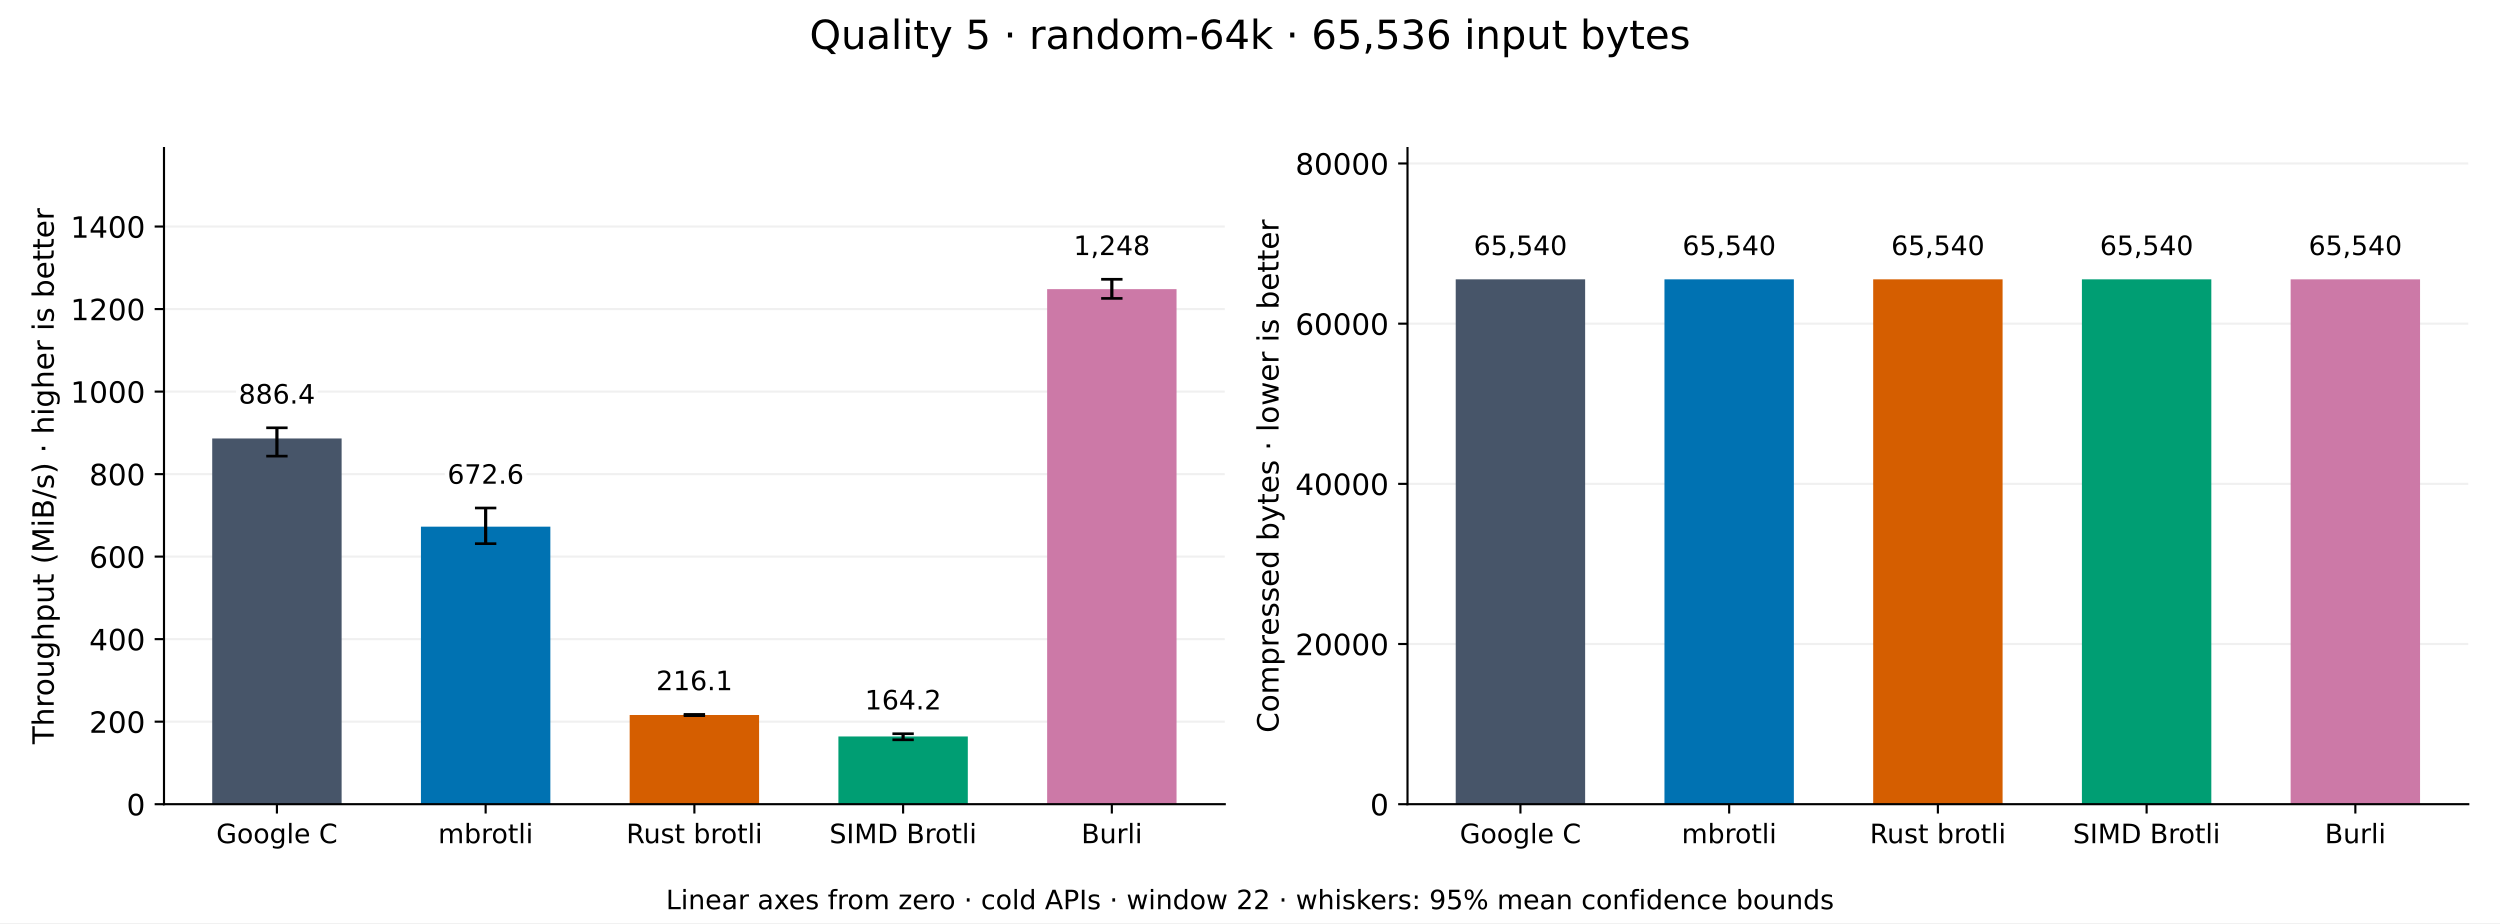
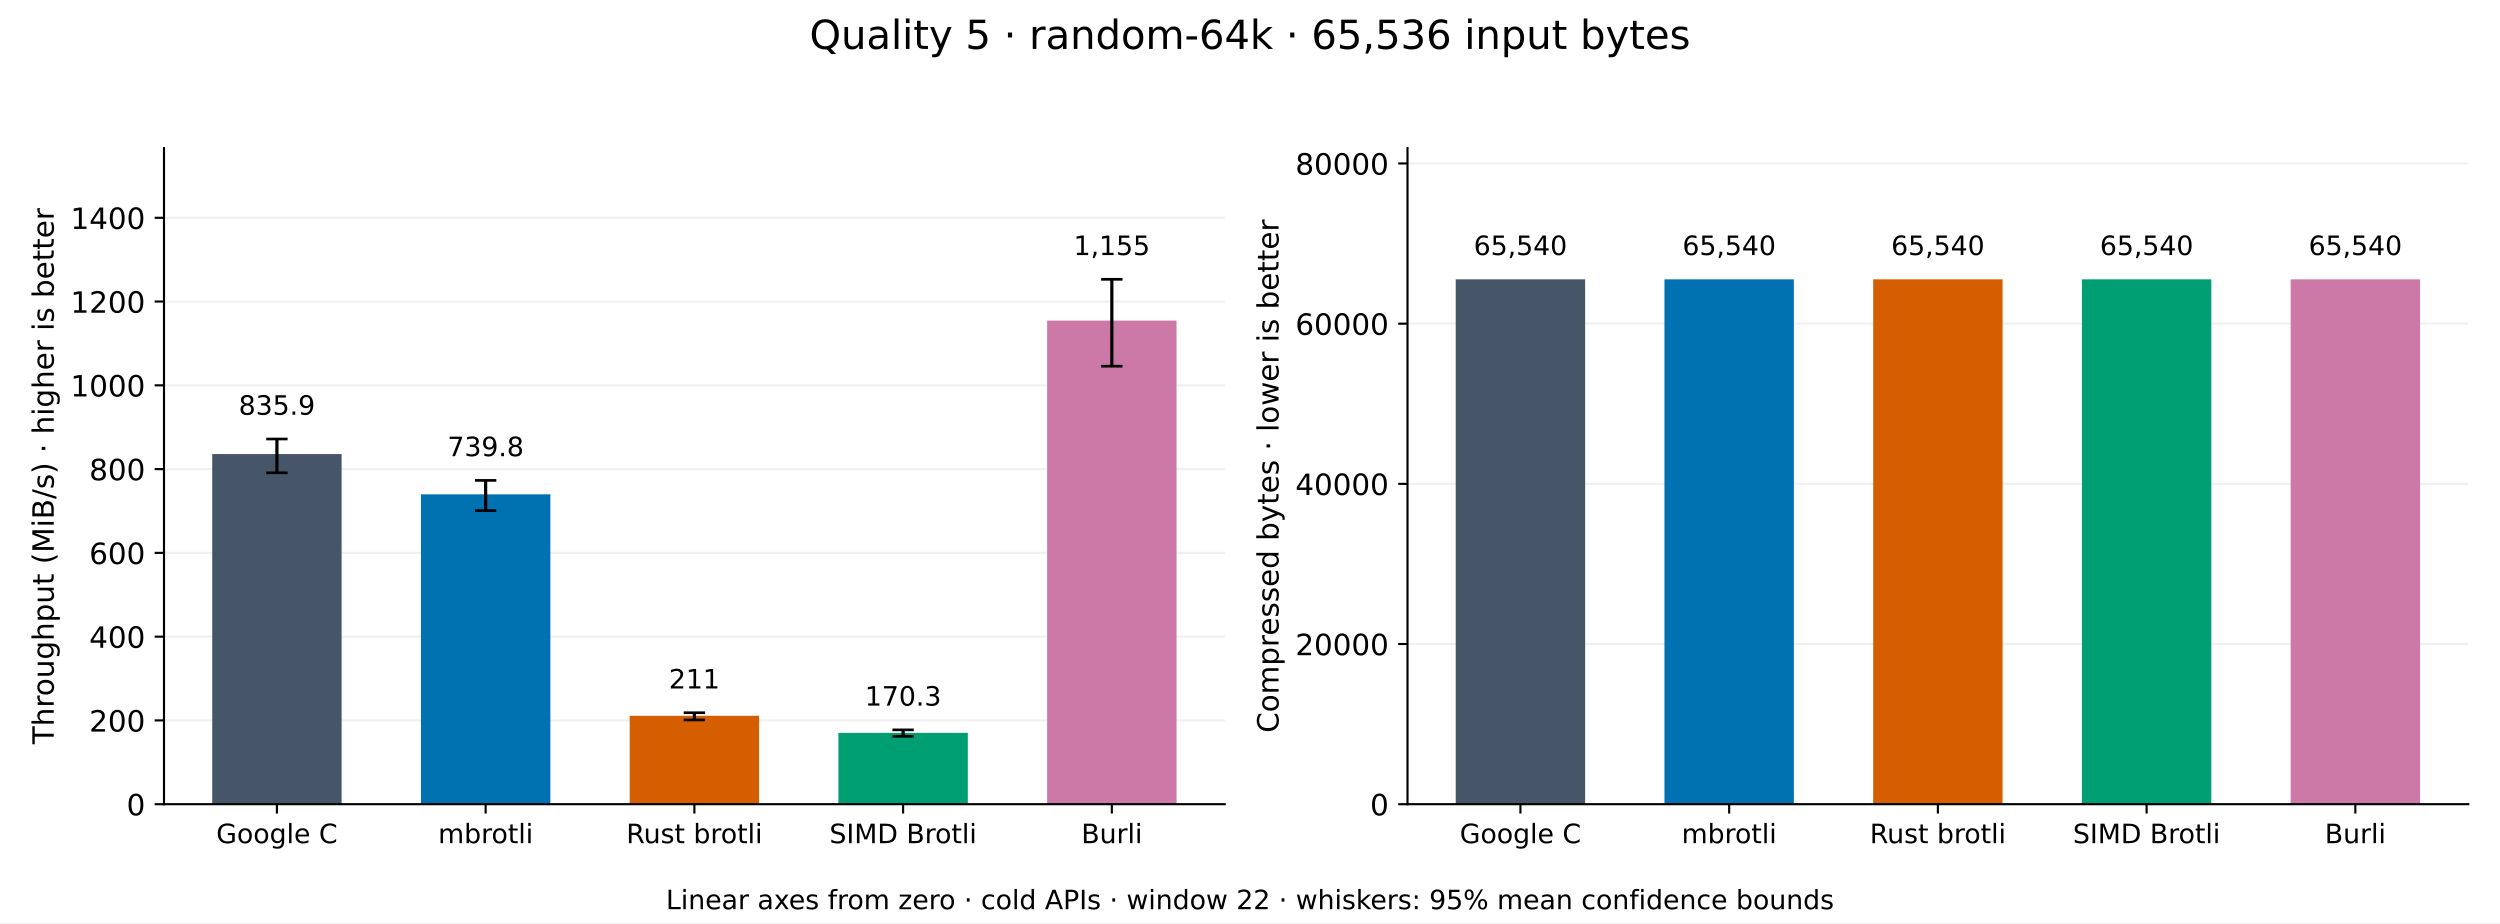
<svg xmlns="http://www.w3.org/2000/svg" xmlns:xlink="http://www.w3.org/1999/xlink" width="936pt" height="345.6pt" viewBox="0 0 936 345.6" version="1.1">
  <defs>
    <style type="text/css">*{stroke-linejoin: round; stroke-linecap: butt}</style>
  </defs>
  <g id="figure_1">
    <g id="patch_1">
      <path d="M 0 345.6 L 936 345.6 L 936 0 L 0 0 z " style="fill: #ffffff" />
    </g>
    <g id="axes_1">
      <g id="patch_2">
        <path d="M 61.4 301.088 L 458.55 301.088 L 458.55 55.44 L 61.4 55.44 z " style="fill: #ffffff" />
      </g>
      <g id="matplotlib.axis_1">
        <g id="xtick_1">
          <g id="line2d_1">
            <defs>
              <path id="m3d63aaa0ea" d="M 0 0 L 0 3.5 " style="stroke: #000000; stroke-width: 0.8" />
            </defs>
            <g>
              <use xlink:href="#m3d63aaa0ea" x="103.678" y="301.088" style="stroke: #000000; stroke-width: 0.8" />
            </g>
          </g>
          <g id="text_1">
            <text style="font-size: 10px; font-family: 'DejaVu Sans', 'Bitstream Vera Sans', 'Computer Modern Sans Serif', 'Lucida Grande', 'Verdana', 'Geneva', 'Lucid', 'Arial', 'Helvetica', 'Avant Garde', sans-serif; text-anchor: middle" x="103.678" y="315.686" transform="rotate(-0 103.6783 315.6864)">Google C</text>
          </g>
        </g>
        <g id="xtick_2">
          <g id="line2d_2">
            <g>
              <use xlink:href="#m3d63aaa0ea" x="181.827" y="301.088" style="stroke: #000000; stroke-width: 0.8" />
            </g>
          </g>
          <g id="text_2">
            <text style="font-size: 10px; font-family: 'DejaVu Sans', 'Bitstream Vera Sans', 'Computer Modern Sans Serif', 'Lucida Grande', 'Verdana', 'Geneva', 'Lucid', 'Arial', 'Helvetica', 'Avant Garde', sans-serif; text-anchor: middle" x="181.827" y="315.686" transform="rotate(-0 181.8266 315.6864)">mbrotli</text>
          </g>
        </g>
        <g id="xtick_3">
          <g id="line2d_3">
            <g>
              <use xlink:href="#m3d63aaa0ea" x="259.975" y="301.088" style="stroke: #000000; stroke-width: 0.8" />
            </g>
          </g>
          <g id="text_3">
            <text style="font-size: 10px; font-family: 'DejaVu Sans', 'Bitstream Vera Sans', 'Computer Modern Sans Serif', 'Lucida Grande', 'Verdana', 'Geneva', 'Lucid', 'Arial', 'Helvetica', 'Avant Garde', sans-serif; text-anchor: middle" x="259.975" y="315.686" transform="rotate(-0 259.975 315.6864)">Rust brotli</text>
          </g>
        </g>
        <g id="xtick_4">
          <g id="line2d_4">
            <g>
              <use xlink:href="#m3d63aaa0ea" x="338.123" y="301.088" style="stroke: #000000; stroke-width: 0.8" />
            </g>
          </g>
          <g id="text_4">
            <text style="font-size: 10px; font-family: 'DejaVu Sans', 'Bitstream Vera Sans', 'Computer Modern Sans Serif', 'Lucida Grande', 'Verdana', 'Geneva', 'Lucid', 'Arial', 'Helvetica', 'Avant Garde', sans-serif; text-anchor: middle" x="338.123" y="315.686" transform="rotate(-0 338.1234 315.6864)">SIMD Brotli</text>
          </g>
        </g>
        <g id="xtick_5">
          <g id="line2d_5">
            <g>
              <use xlink:href="#m3d63aaa0ea" x="416.272" y="301.088" style="stroke: #000000; stroke-width: 0.8" />
            </g>
          </g>
          <g id="text_5">
            <text style="font-size: 10px; font-family: 'DejaVu Sans', 'Bitstream Vera Sans', 'Computer Modern Sans Serif', 'Lucida Grande', 'Verdana', 'Geneva', 'Lucid', 'Arial', 'Helvetica', 'Avant Garde', sans-serif; text-anchor: middle" x="416.272" y="315.686" transform="rotate(-0 416.2717 315.6864)">Burli</text>
          </g>
        </g>
      </g>
      <g id="matplotlib.axis_2">
        <g id="ytick_1">
          <g id="line2d_6">
            <path d="M 61.4 301.088 L 458.55 301.088 " clip-path="url(#pb5c1105c56)" style="fill: none; stroke: #b0b0b0; stroke-opacity: 0.18; stroke-width: 0.8; stroke-linecap: square" />
          </g>
          <g id="line2d_7">
            <defs>
              <path id="mb6c034703b" d="M 0 0 L -3.5 0 " style="stroke: #000000; stroke-width: 0.8" />
            </defs>
            <g>
              <use xlink:href="#mb6c034703b" x="61.4" y="301.088" style="stroke: #000000; stroke-width: 0.8" />
            </g>
          </g>
          <g id="text_6">
            <text style="font-size: 11px; font-family: 'DejaVu Sans', 'Bitstream Vera Sans', 'Computer Modern Sans Serif', 'Lucida Grande', 'Verdana', 'Geneva', 'Lucid', 'Arial', 'Helvetica', 'Avant Garde', sans-serif; text-anchor: end" x="54.4" y="305.267" transform="rotate(-0 54.4 305.2671)">0</text>
          </g>
        </g>
        <g id="ytick_2">
          <g id="line2d_8">
-             <path d="M 61.4 270.192 L 458.55 270.192 " clip-path="url(#pb5c1105c56)" style="fill: none; stroke: #b0b0b0; stroke-opacity: 0.18; stroke-width: 0.8; stroke-linecap: square" />
+             <path d="M 61.4 269.724 L 458.55 269.724 " clip-path="url(#pb5c1105c56)" style="fill: none; stroke: #b0b0b0; stroke-opacity: 0.18; stroke-width: 0.8; stroke-linecap: square" />
          </g>
          <g id="line2d_9">
            <g>
-               <use xlink:href="#mb6c034703b" x="61.4" y="270.192" style="stroke: #000000; stroke-width: 0.8" />
+               <use xlink:href="#mb6c034703b" x="61.4" y="269.724" style="stroke: #000000; stroke-width: 0.8" />
            </g>
          </g>
          <g id="text_7">
-             <text style="font-size: 11px; font-family: 'DejaVu Sans', 'Bitstream Vera Sans', 'Computer Modern Sans Serif', 'Lucida Grande', 'Verdana', 'Geneva', 'Lucid', 'Arial', 'Helvetica', 'Avant Garde', sans-serif; text-anchor: end" x="54.4" y="274.372" transform="rotate(-0 54.4 274.3716)">200</text>
+             <text style="font-size: 11px; font-family: 'DejaVu Sans', 'Bitstream Vera Sans', 'Computer Modern Sans Serif', 'Lucida Grande', 'Verdana', 'Geneva', 'Lucid', 'Arial', 'Helvetica', 'Avant Garde', sans-serif; text-anchor: end" x="54.4" y="273.903" transform="rotate(-0 54.4 273.9028)">200</text>
          </g>
        </g>
        <g id="ytick_3">
          <g id="line2d_10">
-             <path d="M 61.4 239.297 L 458.55 239.297 " clip-path="url(#pb5c1105c56)" style="fill: none; stroke: #b0b0b0; stroke-opacity: 0.18; stroke-width: 0.8; stroke-linecap: square" />
+             <path d="M 61.4 238.359 L 458.55 238.359 " clip-path="url(#pb5c1105c56)" style="fill: none; stroke: #b0b0b0; stroke-opacity: 0.18; stroke-width: 0.8; stroke-linecap: square" />
          </g>
          <g id="line2d_11">
            <g>
-               <use xlink:href="#mb6c034703b" x="61.4" y="239.297" style="stroke: #000000; stroke-width: 0.8" />
+               <use xlink:href="#mb6c034703b" x="61.4" y="238.359" style="stroke: #000000; stroke-width: 0.8" />
            </g>
          </g>
          <g id="text_8">
-             <text style="font-size: 11px; font-family: 'DejaVu Sans', 'Bitstream Vera Sans', 'Computer Modern Sans Serif', 'Lucida Grande', 'Verdana', 'Geneva', 'Lucid', 'Arial', 'Helvetica', 'Avant Garde', sans-serif; text-anchor: end" x="54.4" y="243.476" transform="rotate(-0 54.4 243.4761)">400</text>
+             <text style="font-size: 11px; font-family: 'DejaVu Sans', 'Bitstream Vera Sans', 'Computer Modern Sans Serif', 'Lucida Grande', 'Verdana', 'Geneva', 'Lucid', 'Arial', 'Helvetica', 'Avant Garde', sans-serif; text-anchor: end" x="54.4" y="242.539" transform="rotate(-0 54.4 242.5385)">400</text>
          </g>
        </g>
        <g id="ytick_4">
          <g id="line2d_12">
-             <path d="M 61.4 208.401 L 458.55 208.401 " clip-path="url(#pb5c1105c56)" style="fill: none; stroke: #b0b0b0; stroke-opacity: 0.18; stroke-width: 0.8; stroke-linecap: square" />
+             <path d="M 61.4 206.995 L 458.55 206.995 " clip-path="url(#pb5c1105c56)" style="fill: none; stroke: #b0b0b0; stroke-opacity: 0.18; stroke-width: 0.8; stroke-linecap: square" />
          </g>
          <g id="line2d_13">
            <g>
-               <use xlink:href="#mb6c034703b" x="61.4" y="208.401" style="stroke: #000000; stroke-width: 0.8" />
+               <use xlink:href="#mb6c034703b" x="61.4" y="206.995" style="stroke: #000000; stroke-width: 0.8" />
            </g>
          </g>
          <g id="text_9">
-             <text style="font-size: 11px; font-family: 'DejaVu Sans', 'Bitstream Vera Sans', 'Computer Modern Sans Serif', 'Lucida Grande', 'Verdana', 'Geneva', 'Lucid', 'Arial', 'Helvetica', 'Avant Garde', sans-serif; text-anchor: end" x="54.4" y="212.581" transform="rotate(-0 54.4 212.5806)">600</text>
+             <text style="font-size: 11px; font-family: 'DejaVu Sans', 'Bitstream Vera Sans', 'Computer Modern Sans Serif', 'Lucida Grande', 'Verdana', 'Geneva', 'Lucid', 'Arial', 'Helvetica', 'Avant Garde', sans-serif; text-anchor: end" x="54.4" y="211.174" transform="rotate(-0 54.4 211.1742)">600</text>
          </g>
        </g>
        <g id="ytick_5">
          <g id="line2d_14">
-             <path d="M 61.4 177.506 L 458.55 177.506 " clip-path="url(#pb5c1105c56)" style="fill: none; stroke: #b0b0b0; stroke-opacity: 0.18; stroke-width: 0.8; stroke-linecap: square" />
+             <path d="M 61.4 175.631 L 458.55 175.631 " clip-path="url(#pb5c1105c56)" style="fill: none; stroke: #b0b0b0; stroke-opacity: 0.18; stroke-width: 0.8; stroke-linecap: square" />
          </g>
          <g id="line2d_15">
            <g>
-               <use xlink:href="#mb6c034703b" x="61.4" y="177.506" style="stroke: #000000; stroke-width: 0.8" />
+               <use xlink:href="#mb6c034703b" x="61.4" y="175.631" style="stroke: #000000; stroke-width: 0.8" />
            </g>
          </g>
          <g id="text_10">
-             <text style="font-size: 11px; font-family: 'DejaVu Sans', 'Bitstream Vera Sans', 'Computer Modern Sans Serif', 'Lucida Grande', 'Verdana', 'Geneva', 'Lucid', 'Arial', 'Helvetica', 'Avant Garde', sans-serif; text-anchor: end" x="54.4" y="181.685" transform="rotate(-0 54.4 181.6851)">800</text>
+             <text style="font-size: 11px; font-family: 'DejaVu Sans', 'Bitstream Vera Sans', 'Computer Modern Sans Serif', 'Lucida Grande', 'Verdana', 'Geneva', 'Lucid', 'Arial', 'Helvetica', 'Avant Garde', sans-serif; text-anchor: end" x="54.4" y="179.81" transform="rotate(-0 54.4 179.8099)">800</text>
          </g>
        </g>
        <g id="ytick_6">
          <g id="line2d_16">
-             <path d="M 61.4 146.61 L 458.55 146.61 " clip-path="url(#pb5c1105c56)" style="fill: none; stroke: #b0b0b0; stroke-opacity: 0.18; stroke-width: 0.8; stroke-linecap: square" />
+             <path d="M 61.4 144.266 L 458.55 144.266 " clip-path="url(#pb5c1105c56)" style="fill: none; stroke: #b0b0b0; stroke-opacity: 0.18; stroke-width: 0.8; stroke-linecap: square" />
          </g>
          <g id="line2d_17">
            <g>
-               <use xlink:href="#mb6c034703b" x="61.4" y="146.61" style="stroke: #000000; stroke-width: 0.8" />
+               <use xlink:href="#mb6c034703b" x="61.4" y="144.266" style="stroke: #000000; stroke-width: 0.8" />
            </g>
          </g>
          <g id="text_11">
-             <text style="font-size: 11px; font-family: 'DejaVu Sans', 'Bitstream Vera Sans', 'Computer Modern Sans Serif', 'Lucida Grande', 'Verdana', 'Geneva', 'Lucid', 'Arial', 'Helvetica', 'Avant Garde', sans-serif; text-anchor: end" x="54.4" y="150.79" transform="rotate(-0 54.4 150.7896)">1000</text>
+             <text style="font-size: 11px; font-family: 'DejaVu Sans', 'Bitstream Vera Sans', 'Computer Modern Sans Serif', 'Lucida Grande', 'Verdana', 'Geneva', 'Lucid', 'Arial', 'Helvetica', 'Avant Garde', sans-serif; text-anchor: end" x="54.4" y="148.446" transform="rotate(-0 54.4 148.4456)">1000</text>
          </g>
        </g>
        <g id="ytick_7">
          <g id="line2d_18">
-             <path d="M 61.4 115.715 L 458.55 115.715 " clip-path="url(#pb5c1105c56)" style="fill: none; stroke: #b0b0b0; stroke-opacity: 0.18; stroke-width: 0.8; stroke-linecap: square" />
+             <path d="M 61.4 112.902 L 458.55 112.902 " clip-path="url(#pb5c1105c56)" style="fill: none; stroke: #b0b0b0; stroke-opacity: 0.18; stroke-width: 0.8; stroke-linecap: square" />
          </g>
          <g id="line2d_19">
            <g>
-               <use xlink:href="#mb6c034703b" x="61.4" y="115.715" style="stroke: #000000; stroke-width: 0.8" />
+               <use xlink:href="#mb6c034703b" x="61.4" y="112.902" style="stroke: #000000; stroke-width: 0.8" />
            </g>
          </g>
          <g id="text_12">
-             <text style="font-size: 11px; font-family: 'DejaVu Sans', 'Bitstream Vera Sans', 'Computer Modern Sans Serif', 'Lucida Grande', 'Verdana', 'Geneva', 'Lucid', 'Arial', 'Helvetica', 'Avant Garde', sans-serif; text-anchor: end" x="54.4" y="119.894" transform="rotate(-0 54.4 119.8941)">1200</text>
+             <text style="font-size: 11px; font-family: 'DejaVu Sans', 'Bitstream Vera Sans', 'Computer Modern Sans Serif', 'Lucida Grande', 'Verdana', 'Geneva', 'Lucid', 'Arial', 'Helvetica', 'Avant Garde', sans-serif; text-anchor: end" x="54.4" y="117.081" transform="rotate(-0 54.4 117.0813)">1200</text>
          </g>
        </g>
        <g id="ytick_8">
          <g id="line2d_20">
-             <path d="M 61.4 84.819 L 458.55 84.819 " clip-path="url(#pb5c1105c56)" style="fill: none; stroke: #b0b0b0; stroke-opacity: 0.18; stroke-width: 0.8; stroke-linecap: square" />
+             <path d="M 61.4 81.538 L 458.55 81.538 " clip-path="url(#pb5c1105c56)" style="fill: none; stroke: #b0b0b0; stroke-opacity: 0.18; stroke-width: 0.8; stroke-linecap: square" />
          </g>
          <g id="line2d_21">
            <g>
-               <use xlink:href="#mb6c034703b" x="61.4" y="84.819" style="stroke: #000000; stroke-width: 0.8" />
+               <use xlink:href="#mb6c034703b" x="61.4" y="81.538" style="stroke: #000000; stroke-width: 0.8" />
            </g>
          </g>
          <g id="text_13">
-             <text style="font-size: 11px; font-family: 'DejaVu Sans', 'Bitstream Vera Sans', 'Computer Modern Sans Serif', 'Lucida Grande', 'Verdana', 'Geneva', 'Lucid', 'Arial', 'Helvetica', 'Avant Garde', sans-serif; text-anchor: end" x="54.4" y="88.999" transform="rotate(-0 54.4 88.99863)">1400</text>
+             <text style="font-size: 11px; font-family: 'DejaVu Sans', 'Bitstream Vera Sans', 'Computer Modern Sans Serif', 'Lucida Grande', 'Verdana', 'Geneva', 'Lucid', 'Arial', 'Helvetica', 'Avant Garde', sans-serif; text-anchor: end" x="54.4" y="85.717" transform="rotate(-0 54.4 85.71699)">1400</text>
          </g>
        </g>
        <g id="text_14">
          <text style="font-size: 11px; font-family: 'DejaVu Sans', 'Bitstream Vera Sans', 'Computer Modern Sans Serif', 'Lucida Grande', 'Verdana', 'Geneva', 'Lucid', 'Arial', 'Helvetica', 'Avant Garde', sans-serif; text-anchor: middle" x="20.117" y="178.264" transform="rotate(-90 20.11734 178.264)">Throughput (MiB/s) · higher is better</text>
        </g>
      </g>
      <g id="patch_3">
-         <path d="M 79.452 301.088 L 127.904 301.088 L 127.904 164.164 L 79.452 164.164 z " clip-path="url(#pb5c1105c56)" style="fill: #475569" />
+         <path d="M 79.452 301.088 L 127.904 301.088 L 127.904 170.001 L 79.452 170.001 z " clip-path="url(#pb5c1105c56)" style="fill: #475569" />
      </g>
      <g id="patch_4">
-         <path d="M 157.601 301.088 L 206.053 301.088 L 206.053 197.186 L 157.601 197.186 z " clip-path="url(#pb5c1105c56)" style="fill: #0072b2" />
+         <path d="M 157.601 301.088 L 206.053 301.088 L 206.053 185.076 L 157.601 185.076 z " clip-path="url(#pb5c1105c56)" style="fill: #0072b2" />
      </g>
      <g id="patch_5">
-         <path d="M 235.749 301.088 L 284.201 301.088 L 284.201 267.698 L 235.749 267.698 z " clip-path="url(#pb5c1105c56)" style="fill: #d55e00" />
+         <path d="M 235.749 301.088 L 284.201 301.088 L 284.201 267.997 L 235.749 267.997 z " clip-path="url(#pb5c1105c56)" style="fill: #d55e00" />
      </g>
      <g id="patch_6">
-         <path d="M 313.897 301.088 L 362.349 301.088 L 362.349 275.728 L 313.897 275.728 z " clip-path="url(#pb5c1105c56)" style="fill: #009e73" />
+         <path d="M 313.897 301.088 L 362.349 301.088 L 362.349 274.387 L 313.897 274.387 z " clip-path="url(#pb5c1105c56)" style="fill: #009e73" />
      </g>
      <g id="patch_7">
-         <path d="M 392.046 301.088 L 440.498 301.088 L 440.498 108.257 L 392.046 108.257 z " clip-path="url(#pb5c1105c56)" style="fill: #cc79a7" />
+         <path d="M 392.046 301.088 L 440.498 301.088 L 440.498 120.023 L 392.046 120.023 z " clip-path="url(#pb5c1105c56)" style="fill: #cc79a7" />
      </g>
      <g id="LineCollection_1">
-         <path d="M 103.678 170.781 L 103.678 160.177 " clip-path="url(#pb5c1105c56)" style="fill: none; stroke: #000000; stroke-width: 1.2" />
-         <path d="M 181.827 203.559 L 181.827 190.198 " clip-path="url(#pb5c1105c56)" style="fill: none; stroke: #000000; stroke-width: 1.2" />
-         <path d="M 259.975 267.937 L 259.975 267.482 " clip-path="url(#pb5c1105c56)" style="fill: none; stroke: #000000; stroke-width: 1.2" />
-         <path d="M 338.123 276.987 L 338.123 274.698 " clip-path="url(#pb5c1105c56)" style="fill: none; stroke: #000000; stroke-width: 1.2" />
-         <path d="M 416.272 111.72 L 416.272 104.57 " clip-path="url(#pb5c1105c56)" style="fill: none; stroke: #000000; stroke-width: 1.2" />
+         <path d="M 103.678 177.025 L 103.678 164.36 " clip-path="url(#pb5c1105c56)" style="fill: none; stroke: #000000; stroke-width: 1.2" />
+         <path d="M 181.827 191.16 L 181.827 179.873 " clip-path="url(#pb5c1105c56)" style="fill: none; stroke: #000000; stroke-width: 1.2" />
+         <path d="M 259.975 269.539 L 259.975 266.847 " clip-path="url(#pb5c1105c56)" style="fill: none; stroke: #000000; stroke-width: 1.2" />
+         <path d="M 338.123 275.683 L 338.123 273.267 " clip-path="url(#pb5c1105c56)" style="fill: none; stroke: #000000; stroke-width: 1.2" />
+         <path d="M 416.272 137.108 L 416.272 104.57 " clip-path="url(#pb5c1105c56)" style="fill: none; stroke: #000000; stroke-width: 1.2" />
      </g>
      <g id="line2d_22">
        <defs>
          <path id="ma4d3aa00d3" d="M 4 0 L -4 -0 " style="stroke: #000000" />
        </defs>
        <g clip-path="url(#pb5c1105c56)">
-           <use xlink:href="#ma4d3aa00d3" x="103.678" y="170.781" style="fill: #1f77b4; stroke: #000000" />
-           <use xlink:href="#ma4d3aa00d3" x="181.827" y="203.559" style="fill: #1f77b4; stroke: #000000" />
-           <use xlink:href="#ma4d3aa00d3" x="259.975" y="267.937" style="fill: #1f77b4; stroke: #000000" />
-           <use xlink:href="#ma4d3aa00d3" x="338.123" y="276.987" style="fill: #1f77b4; stroke: #000000" />
-           <use xlink:href="#ma4d3aa00d3" x="416.272" y="111.72" style="fill: #1f77b4; stroke: #000000" />
+           <use xlink:href="#ma4d3aa00d3" x="103.678" y="177.025" style="fill: #1f77b4; stroke: #000000" />
+           <use xlink:href="#ma4d3aa00d3" x="181.827" y="191.16" style="fill: #1f77b4; stroke: #000000" />
+           <use xlink:href="#ma4d3aa00d3" x="259.975" y="269.539" style="fill: #1f77b4; stroke: #000000" />
+           <use xlink:href="#ma4d3aa00d3" x="338.123" y="275.683" style="fill: #1f77b4; stroke: #000000" />
+           <use xlink:href="#ma4d3aa00d3" x="416.272" y="137.108" style="fill: #1f77b4; stroke: #000000" />
        </g>
      </g>
      <g id="line2d_23">
        <g clip-path="url(#pb5c1105c56)">
-           <use xlink:href="#ma4d3aa00d3" x="103.678" y="160.177" style="fill: #1f77b4; stroke: #000000" />
-           <use xlink:href="#ma4d3aa00d3" x="181.827" y="190.198" style="fill: #1f77b4; stroke: #000000" />
-           <use xlink:href="#ma4d3aa00d3" x="259.975" y="267.482" style="fill: #1f77b4; stroke: #000000" />
-           <use xlink:href="#ma4d3aa00d3" x="338.123" y="274.698" style="fill: #1f77b4; stroke: #000000" />
+           <use xlink:href="#ma4d3aa00d3" x="103.678" y="164.36" style="fill: #1f77b4; stroke: #000000" />
+           <use xlink:href="#ma4d3aa00d3" x="181.827" y="179.873" style="fill: #1f77b4; stroke: #000000" />
+           <use xlink:href="#ma4d3aa00d3" x="259.975" y="266.847" style="fill: #1f77b4; stroke: #000000" />
+           <use xlink:href="#ma4d3aa00d3" x="338.123" y="273.267" style="fill: #1f77b4; stroke: #000000" />
          <use xlink:href="#ma4d3aa00d3" x="416.272" y="104.57" style="fill: #1f77b4; stroke: #000000" />
        </g>
      </g>
      <g id="patch_8">
        <path d="M 61.4 301.088 L 61.4 55.44 " style="fill: none; stroke: #000000; stroke-width: 0.8; stroke-linejoin: miter; stroke-linecap: square" />
      </g>
      <g id="patch_9">
        <path d="M 61.4 301.088 L 458.55 301.088 " style="fill: none; stroke: #000000; stroke-width: 0.8; stroke-linejoin: miter; stroke-linecap: square" />
      </g>
      <g id="text_15">
        <g id="patch_10">
-           <path d="M 88.364 154.177 L 118.992 154.177 L 118.992 142.499 L 88.364 142.499 z " style="fill: #ffffff; opacity: 0.9" />
-         </g>
-         <text style="font-size: 10px; font-family: 'DejaVu Sans', 'Bitstream Vera Sans', 'Computer Modern Sans Serif', 'Lucida Grande', 'Verdana', 'Geneva', 'Lucid', 'Arial', 'Helvetica', 'Avant Garde', sans-serif; text-anchor: middle" x="103.678" y="151.098" transform="rotate(-0 103.6783 151.0978)">886.4</text>
+           <path d="M 88.364 158.36 L 118.992 158.36 L 118.992 146.682 L 88.364 146.682 z " style="fill: #ffffff; opacity: 0.9" />
+         </g>
+         <text style="font-size: 10px; font-family: 'DejaVu Sans', 'Bitstream Vera Sans', 'Computer Modern Sans Serif', 'Lucida Grande', 'Verdana', 'Geneva', 'Lucid', 'Arial', 'Helvetica', 'Avant Garde', sans-serif; text-anchor: middle" x="103.678" y="155.281" transform="rotate(-0 103.6783 155.2806)">835.9</text>
      </g>
      <g id="text_16">
        <g id="patch_11">
-           <path d="M 166.513 184.198 L 197.141 184.198 L 197.141 172.52 L 166.513 172.52 z " style="fill: #ffffff; opacity: 0.9" />
-         </g>
-         <text style="font-size: 10px; font-family: 'DejaVu Sans', 'Bitstream Vera Sans', 'Computer Modern Sans Serif', 'Lucida Grande', 'Verdana', 'Geneva', 'Lucid', 'Arial', 'Helvetica', 'Avant Garde', sans-serif; text-anchor: middle" x="181.827" y="181.119" transform="rotate(-0 181.8266 181.1186)">672.6</text>
+           <path d="M 166.513 173.873 L 197.141 173.873 L 197.141 162.195 L 166.513 162.195 z " style="fill: #ffffff; opacity: 0.9" />
+         </g>
+         <text style="font-size: 10px; font-family: 'DejaVu Sans', 'Bitstream Vera Sans', 'Computer Modern Sans Serif', 'Lucida Grande', 'Verdana', 'Geneva', 'Lucid', 'Arial', 'Helvetica', 'Avant Garde', sans-serif; text-anchor: middle" x="181.827" y="170.794" transform="rotate(-0 181.8266 170.7937)">739.8</text>
      </g>
      <g id="text_17">
        <g id="patch_12">
-           <path d="M 244.661 261.482 L 275.289 261.482 L 275.289 249.804 L 244.661 249.804 z " style="fill: #ffffff; opacity: 0.9" />
-         </g>
-         <text style="font-size: 10px; font-family: 'DejaVu Sans', 'Bitstream Vera Sans', 'Computer Modern Sans Serif', 'Lucida Grande', 'Verdana', 'Geneva', 'Lucid', 'Arial', 'Helvetica', 'Avant Garde', sans-serif; text-anchor: middle" x="259.975" y="258.403" transform="rotate(-0 259.975 258.4028)">216.1</text>
+           <path d="M 249.431 260.847 L 270.519 260.847 L 270.519 249.169 L 249.431 249.169 z " style="fill: #ffffff; opacity: 0.9" />
+         </g>
+         <text style="font-size: 10px; font-family: 'DejaVu Sans', 'Bitstream Vera Sans', 'Computer Modern Sans Serif', 'Lucida Grande', 'Verdana', 'Geneva', 'Lucid', 'Arial', 'Helvetica', 'Avant Garde', sans-serif; text-anchor: middle" x="259.975" y="257.767" transform="rotate(-0 259.975 257.7674)">211</text>
      </g>
      <g id="text_18">
        <g id="patch_13">
-           <path d="M 322.809 268.698 L 353.437 268.698 L 353.437 257.02 L 322.809 257.02 z " style="fill: #ffffff; opacity: 0.9" />
-         </g>
-         <text style="font-size: 10px; font-family: 'DejaVu Sans', 'Bitstream Vera Sans', 'Computer Modern Sans Serif', 'Lucida Grande', 'Verdana', 'Geneva', 'Lucid', 'Arial', 'Helvetica', 'Avant Garde', sans-serif; text-anchor: middle" x="338.123" y="265.618" transform="rotate(-0 338.1234 265.6183)">164.2</text>
+           <path d="M 322.809 267.267 L 353.437 267.267 L 353.437 255.589 L 322.809 255.589 z " style="fill: #ffffff; opacity: 0.9" />
+         </g>
+         <text style="font-size: 10px; font-family: 'DejaVu Sans', 'Bitstream Vera Sans', 'Computer Modern Sans Serif', 'Lucida Grande', 'Verdana', 'Geneva', 'Lucid', 'Arial', 'Helvetica', 'Avant Garde', sans-serif; text-anchor: middle" x="338.123" y="264.188" transform="rotate(-0 338.1234 264.1878)">170.3</text>
      </g>
      <g id="text_19">
        <g id="patch_14">
          <path d="M 400.958 98.57 L 431.586 98.57 L 431.586 86.891 L 400.958 86.891 z " style="fill: #ffffff; opacity: 0.9" />
        </g>
-         <text style="font-size: 10px; font-family: 'DejaVu Sans', 'Bitstream Vera Sans', 'Computer Modern Sans Serif', 'Lucida Grande', 'Verdana', 'Geneva', 'Lucid', 'Arial', 'Helvetica', 'Avant Garde', sans-serif; text-anchor: middle" x="416.272" y="95.49" transform="rotate(-0 416.2717 95.48991)">1,248</text>
+         <text style="font-size: 10px; font-family: 'DejaVu Sans', 'Bitstream Vera Sans', 'Computer Modern Sans Serif', 'Lucida Grande', 'Verdana', 'Geneva', 'Lucid', 'Arial', 'Helvetica', 'Avant Garde', sans-serif; text-anchor: middle" x="416.272" y="95.49" transform="rotate(-0 416.2717 95.48991)">1,155</text>
      </g>
    </g>
    <g id="axes_2">
      <g id="patch_15">
        <path d="M 526.97 301.088 L 924.12 301.088 L 924.12 55.44 L 526.97 55.44 z " style="fill: #ffffff" />
      </g>
      <g id="matplotlib.axis_3">
        <g id="xtick_6">
          <g id="line2d_24">
            <g>
              <use xlink:href="#m3d63aaa0ea" x="569.248" y="301.088" style="stroke: #000000; stroke-width: 0.8" />
            </g>
          </g>
          <g id="text_20">
            <text style="font-size: 10px; font-family: 'DejaVu Sans', 'Bitstream Vera Sans', 'Computer Modern Sans Serif', 'Lucida Grande', 'Verdana', 'Geneva', 'Lucid', 'Arial', 'Helvetica', 'Avant Garde', sans-serif; text-anchor: middle" x="569.248" y="315.686" transform="rotate(-0 569.2483 315.6864)">Google C</text>
          </g>
        </g>
        <g id="xtick_7">
          <g id="line2d_25">
            <g>
              <use xlink:href="#m3d63aaa0ea" x="647.397" y="301.088" style="stroke: #000000; stroke-width: 0.8" />
            </g>
          </g>
          <g id="text_21">
            <text style="font-size: 10px; font-family: 'DejaVu Sans', 'Bitstream Vera Sans', 'Computer Modern Sans Serif', 'Lucida Grande', 'Verdana', 'Geneva', 'Lucid', 'Arial', 'Helvetica', 'Avant Garde', sans-serif; text-anchor: middle" x="647.397" y="315.686" transform="rotate(-0 647.3966 315.6864)">mbrotli</text>
          </g>
        </g>
        <g id="xtick_8">
          <g id="line2d_26">
            <g>
              <use xlink:href="#m3d63aaa0ea" x="725.545" y="301.088" style="stroke: #000000; stroke-width: 0.8" />
            </g>
          </g>
          <g id="text_22">
            <text style="font-size: 10px; font-family: 'DejaVu Sans', 'Bitstream Vera Sans', 'Computer Modern Sans Serif', 'Lucida Grande', 'Verdana', 'Geneva', 'Lucid', 'Arial', 'Helvetica', 'Avant Garde', sans-serif; text-anchor: middle" x="725.545" y="315.686" transform="rotate(-0 725.545 315.6864)">Rust brotli</text>
          </g>
        </g>
        <g id="xtick_9">
          <g id="line2d_27">
            <g>
              <use xlink:href="#m3d63aaa0ea" x="803.693" y="301.088" style="stroke: #000000; stroke-width: 0.8" />
            </g>
          </g>
          <g id="text_23">
            <text style="font-size: 10px; font-family: 'DejaVu Sans', 'Bitstream Vera Sans', 'Computer Modern Sans Serif', 'Lucida Grande', 'Verdana', 'Geneva', 'Lucid', 'Arial', 'Helvetica', 'Avant Garde', sans-serif; text-anchor: middle" x="803.693" y="315.686" transform="rotate(-0 803.6934 315.6864)">SIMD Brotli</text>
          </g>
        </g>
        <g id="xtick_10">
          <g id="line2d_28">
            <g>
              <use xlink:href="#m3d63aaa0ea" x="881.842" y="301.088" style="stroke: #000000; stroke-width: 0.8" />
            </g>
          </g>
          <g id="text_24">
            <text style="font-size: 10px; font-family: 'DejaVu Sans', 'Bitstream Vera Sans', 'Computer Modern Sans Serif', 'Lucida Grande', 'Verdana', 'Geneva', 'Lucid', 'Arial', 'Helvetica', 'Avant Garde', sans-serif; text-anchor: middle" x="881.842" y="315.686" transform="rotate(-0 881.8417 315.6864)">Burli</text>
          </g>
        </g>
      </g>
      <g id="matplotlib.axis_4">
        <g id="ytick_9">
          <g id="line2d_29">
            <path d="M 526.97 301.088 L 924.12 301.088 " clip-path="url(#pc5972e6db0)" style="fill: none; stroke: #b0b0b0; stroke-opacity: 0.18; stroke-width: 0.8; stroke-linecap: square" />
          </g>
          <g id="line2d_30">
            <g>
              <use xlink:href="#mb6c034703b" x="526.97" y="301.088" style="stroke: #000000; stroke-width: 0.8" />
            </g>
          </g>
          <g id="text_25">
            <text style="font-size: 11px; font-family: 'DejaVu Sans', 'Bitstream Vera Sans', 'Computer Modern Sans Serif', 'Lucida Grande', 'Verdana', 'Geneva', 'Lucid', 'Arial', 'Helvetica', 'Avant Garde', sans-serif; text-anchor: end" x="519.97" y="305.267" transform="rotate(-0 519.97 305.2671)">0</text>
          </g>
        </g>
        <g id="ytick_10">
          <g id="line2d_31">
            <path d="M 526.97 241.119 L 924.12 241.119 " clip-path="url(#pc5972e6db0)" style="fill: none; stroke: #b0b0b0; stroke-opacity: 0.18; stroke-width: 0.8; stroke-linecap: square" />
          </g>
          <g id="line2d_32">
            <g>
              <use xlink:href="#mb6c034703b" x="526.97" y="241.119" style="stroke: #000000; stroke-width: 0.8" />
            </g>
          </g>
          <g id="text_26">
            <text style="font-size: 11px; font-family: 'DejaVu Sans', 'Bitstream Vera Sans', 'Computer Modern Sans Serif', 'Lucida Grande', 'Verdana', 'Geneva', 'Lucid', 'Arial', 'Helvetica', 'Avant Garde', sans-serif; text-anchor: end" x="519.97" y="245.298" transform="rotate(-0 519.97 245.2981)">20000</text>
          </g>
        </g>
        <g id="ytick_11">
          <g id="line2d_33">
            <path d="M 526.97 181.15 L 924.12 181.15 " clip-path="url(#pc5972e6db0)" style="fill: none; stroke: #b0b0b0; stroke-opacity: 0.18; stroke-width: 0.8; stroke-linecap: square" />
          </g>
          <g id="line2d_34">
            <g>
              <use xlink:href="#mb6c034703b" x="526.97" y="181.15" style="stroke: #000000; stroke-width: 0.8" />
            </g>
          </g>
          <g id="text_27">
            <text style="font-size: 11px; font-family: 'DejaVu Sans', 'Bitstream Vera Sans', 'Computer Modern Sans Serif', 'Lucida Grande', 'Verdana', 'Geneva', 'Lucid', 'Arial', 'Helvetica', 'Avant Garde', sans-serif; text-anchor: end" x="519.97" y="185.329" transform="rotate(-0 519.97 185.3291)">40000</text>
          </g>
        </g>
        <g id="ytick_12">
          <g id="line2d_35">
            <path d="M 526.97 121.181 L 924.12 121.181 " clip-path="url(#pc5972e6db0)" style="fill: none; stroke: #b0b0b0; stroke-opacity: 0.18; stroke-width: 0.8; stroke-linecap: square" />
          </g>
          <g id="line2d_36">
            <g>
              <use xlink:href="#mb6c034703b" x="526.97" y="121.181" style="stroke: #000000; stroke-width: 0.8" />
            </g>
          </g>
          <g id="text_28">
            <text style="font-size: 11px; font-family: 'DejaVu Sans', 'Bitstream Vera Sans', 'Computer Modern Sans Serif', 'Lucida Grande', 'Verdana', 'Geneva', 'Lucid', 'Arial', 'Helvetica', 'Avant Garde', sans-serif; text-anchor: end" x="519.97" y="125.36" transform="rotate(-0 519.97 125.3602)">60000</text>
          </g>
        </g>
        <g id="ytick_13">
          <g id="line2d_37">
            <path d="M 526.97 61.212 L 924.12 61.212 " clip-path="url(#pc5972e6db0)" style="fill: none; stroke: #b0b0b0; stroke-opacity: 0.18; stroke-width: 0.8; stroke-linecap: square" />
          </g>
          <g id="line2d_38">
            <g>
              <use xlink:href="#mb6c034703b" x="526.97" y="61.212" style="stroke: #000000; stroke-width: 0.8" />
            </g>
          </g>
          <g id="text_29">
            <text style="font-size: 11px; font-family: 'DejaVu Sans', 'Bitstream Vera Sans', 'Computer Modern Sans Serif', 'Lucida Grande', 'Verdana', 'Geneva', 'Lucid', 'Arial', 'Helvetica', 'Avant Garde', sans-serif; text-anchor: end" x="519.97" y="65.391" transform="rotate(-0 519.97 65.39116)">80000</text>
          </g>
        </g>
        <g id="text_30">
          <text style="font-size: 11px; font-family: 'DejaVu Sans', 'Bitstream Vera Sans', 'Computer Modern Sans Serif', 'Lucida Grande', 'Verdana', 'Geneva', 'Lucid', 'Arial', 'Helvetica', 'Avant Garde', sans-serif; text-anchor: middle" x="478.689" y="178.264" transform="rotate(-90 478.6886 178.264)">Compressed bytes · lower is better</text>
        </g>
      </g>
      <g id="patch_16">
        <path d="M 545.022 301.088 L 593.474 301.088 L 593.474 104.57 L 545.022 104.57 z " clip-path="url(#pc5972e6db0)" style="fill: #475569" />
      </g>
      <g id="patch_17">
        <path d="M 623.171 301.088 L 671.623 301.088 L 671.623 104.57 L 623.171 104.57 z " clip-path="url(#pc5972e6db0)" style="fill: #0072b2" />
      </g>
      <g id="patch_18">
        <path d="M 701.319 301.088 L 749.771 301.088 L 749.771 104.57 L 701.319 104.57 z " clip-path="url(#pc5972e6db0)" style="fill: #d55e00" />
      </g>
      <g id="patch_19">
        <path d="M 779.467 301.088 L 827.919 301.088 L 827.919 104.57 L 779.467 104.57 z " clip-path="url(#pc5972e6db0)" style="fill: #009e73" />
      </g>
      <g id="patch_20">
        <path d="M 857.616 301.088 L 906.068 301.088 L 906.068 104.57 L 857.616 104.57 z " clip-path="url(#pc5972e6db0)" style="fill: #cc79a7" />
      </g>
      <g id="patch_21">
        <path d="M 526.97 301.088 L 526.97 55.44 " style="fill: none; stroke: #000000; stroke-width: 0.8; stroke-linejoin: miter; stroke-linecap: square" />
      </g>
      <g id="patch_22">
        <path d="M 526.97 301.088 L 924.12 301.088 " style="fill: none; stroke: #000000; stroke-width: 0.8; stroke-linejoin: miter; stroke-linecap: square" />
      </g>
      <g id="text_31">
        <g id="patch_23">
          <path d="M 550.753 98.57 L 587.744 98.57 L 587.744 86.891 L 550.753 86.891 z " style="fill: #ffffff; opacity: 0.9" />
        </g>
        <text style="font-size: 10px; font-family: 'DejaVu Sans', 'Bitstream Vera Sans', 'Computer Modern Sans Serif', 'Lucida Grande', 'Verdana', 'Geneva', 'Lucid', 'Arial', 'Helvetica', 'Avant Garde', sans-serif; text-anchor: middle" x="569.248" y="95.49" transform="rotate(-0 569.2483 95.48991)">65,540</text>
      </g>
      <g id="text_32">
        <g id="patch_24">
          <path d="M 628.901 98.57 L 665.892 98.57 L 665.892 86.891 L 628.901 86.891 z " style="fill: #ffffff; opacity: 0.9" />
        </g>
        <text style="font-size: 10px; font-family: 'DejaVu Sans', 'Bitstream Vera Sans', 'Computer Modern Sans Serif', 'Lucida Grande', 'Verdana', 'Geneva', 'Lucid', 'Arial', 'Helvetica', 'Avant Garde', sans-serif; text-anchor: middle" x="647.397" y="95.49" transform="rotate(-0 647.3966 95.48991)">65,540</text>
      </g>
      <g id="text_33">
        <g id="patch_25">
          <path d="M 707.05 98.57 L 744.04 98.57 L 744.04 86.891 L 707.05 86.891 z " style="fill: #ffffff; opacity: 0.9" />
        </g>
        <text style="font-size: 10px; font-family: 'DejaVu Sans', 'Bitstream Vera Sans', 'Computer Modern Sans Serif', 'Lucida Grande', 'Verdana', 'Geneva', 'Lucid', 'Arial', 'Helvetica', 'Avant Garde', sans-serif; text-anchor: middle" x="725.545" y="95.49" transform="rotate(-0 725.545 95.48991)">65,540</text>
      </g>
      <g id="text_34">
        <g id="patch_26">
          <path d="M 785.198 98.57 L 822.189 98.57 L 822.189 86.891 L 785.198 86.891 z " style="fill: #ffffff; opacity: 0.9" />
        </g>
        <text style="font-size: 10px; font-family: 'DejaVu Sans', 'Bitstream Vera Sans', 'Computer Modern Sans Serif', 'Lucida Grande', 'Verdana', 'Geneva', 'Lucid', 'Arial', 'Helvetica', 'Avant Garde', sans-serif; text-anchor: middle" x="803.693" y="95.49" transform="rotate(-0 803.6934 95.48991)">65,540</text>
      </g>
      <g id="text_35">
        <g id="patch_27">
          <path d="M 863.346 98.57 L 900.337 98.57 L 900.337 86.891 L 863.346 86.891 z " style="fill: #ffffff; opacity: 0.9" />
        </g>
        <text style="font-size: 10px; font-family: 'DejaVu Sans', 'Bitstream Vera Sans', 'Computer Modern Sans Serif', 'Lucida Grande', 'Verdana', 'Geneva', 'Lucid', 'Arial', 'Helvetica', 'Avant Garde', sans-serif; text-anchor: middle" x="881.842" y="95.49" transform="rotate(-0 881.8417 95.48991)">65,540</text>
      </g>
    </g>
    <g id="text_36">
      <text style="font-size: 15px; font-family: 'DejaVu Sans', 'Bitstream Vera Sans', 'Computer Modern Sans Serif', 'Lucida Grande', 'Verdana', 'Geneva', 'Lucid', 'Arial', 'Helvetica', 'Avant Garde', sans-serif; text-anchor: middle" x="468" y="18.31" transform="rotate(-0 468 18.30966)">Quality 5 · random-64k · 65,536 input bytes</text>
    </g>
    <g id="text_37">
      <text style="font-size: 10px; font-family: 'DejaVu Sans', 'Bitstream Vera Sans', 'Computer Modern Sans Serif', 'Lucida Grande', 'Verdana', 'Geneva', 'Lucid', 'Arial', 'Helvetica', 'Avant Garde', sans-serif; text-anchor: middle" x="468" y="340.416" transform="rotate(-0 468 340.416)">Linear axes from zero · cold APIs · window 22 · whiskers: 95% mean confidence bounds</text>
    </g>
  </g>
  <defs>
    <clipPath id="pb5c1105c56">
      <rect x="61.4" y="55.44" width="397.15" height="245.648" />
    </clipPath>
    <clipPath id="pc5972e6db0">
      <rect x="526.97" y="55.44" width="397.15" height="245.648" />
    </clipPath>
  </defs>
</svg>
